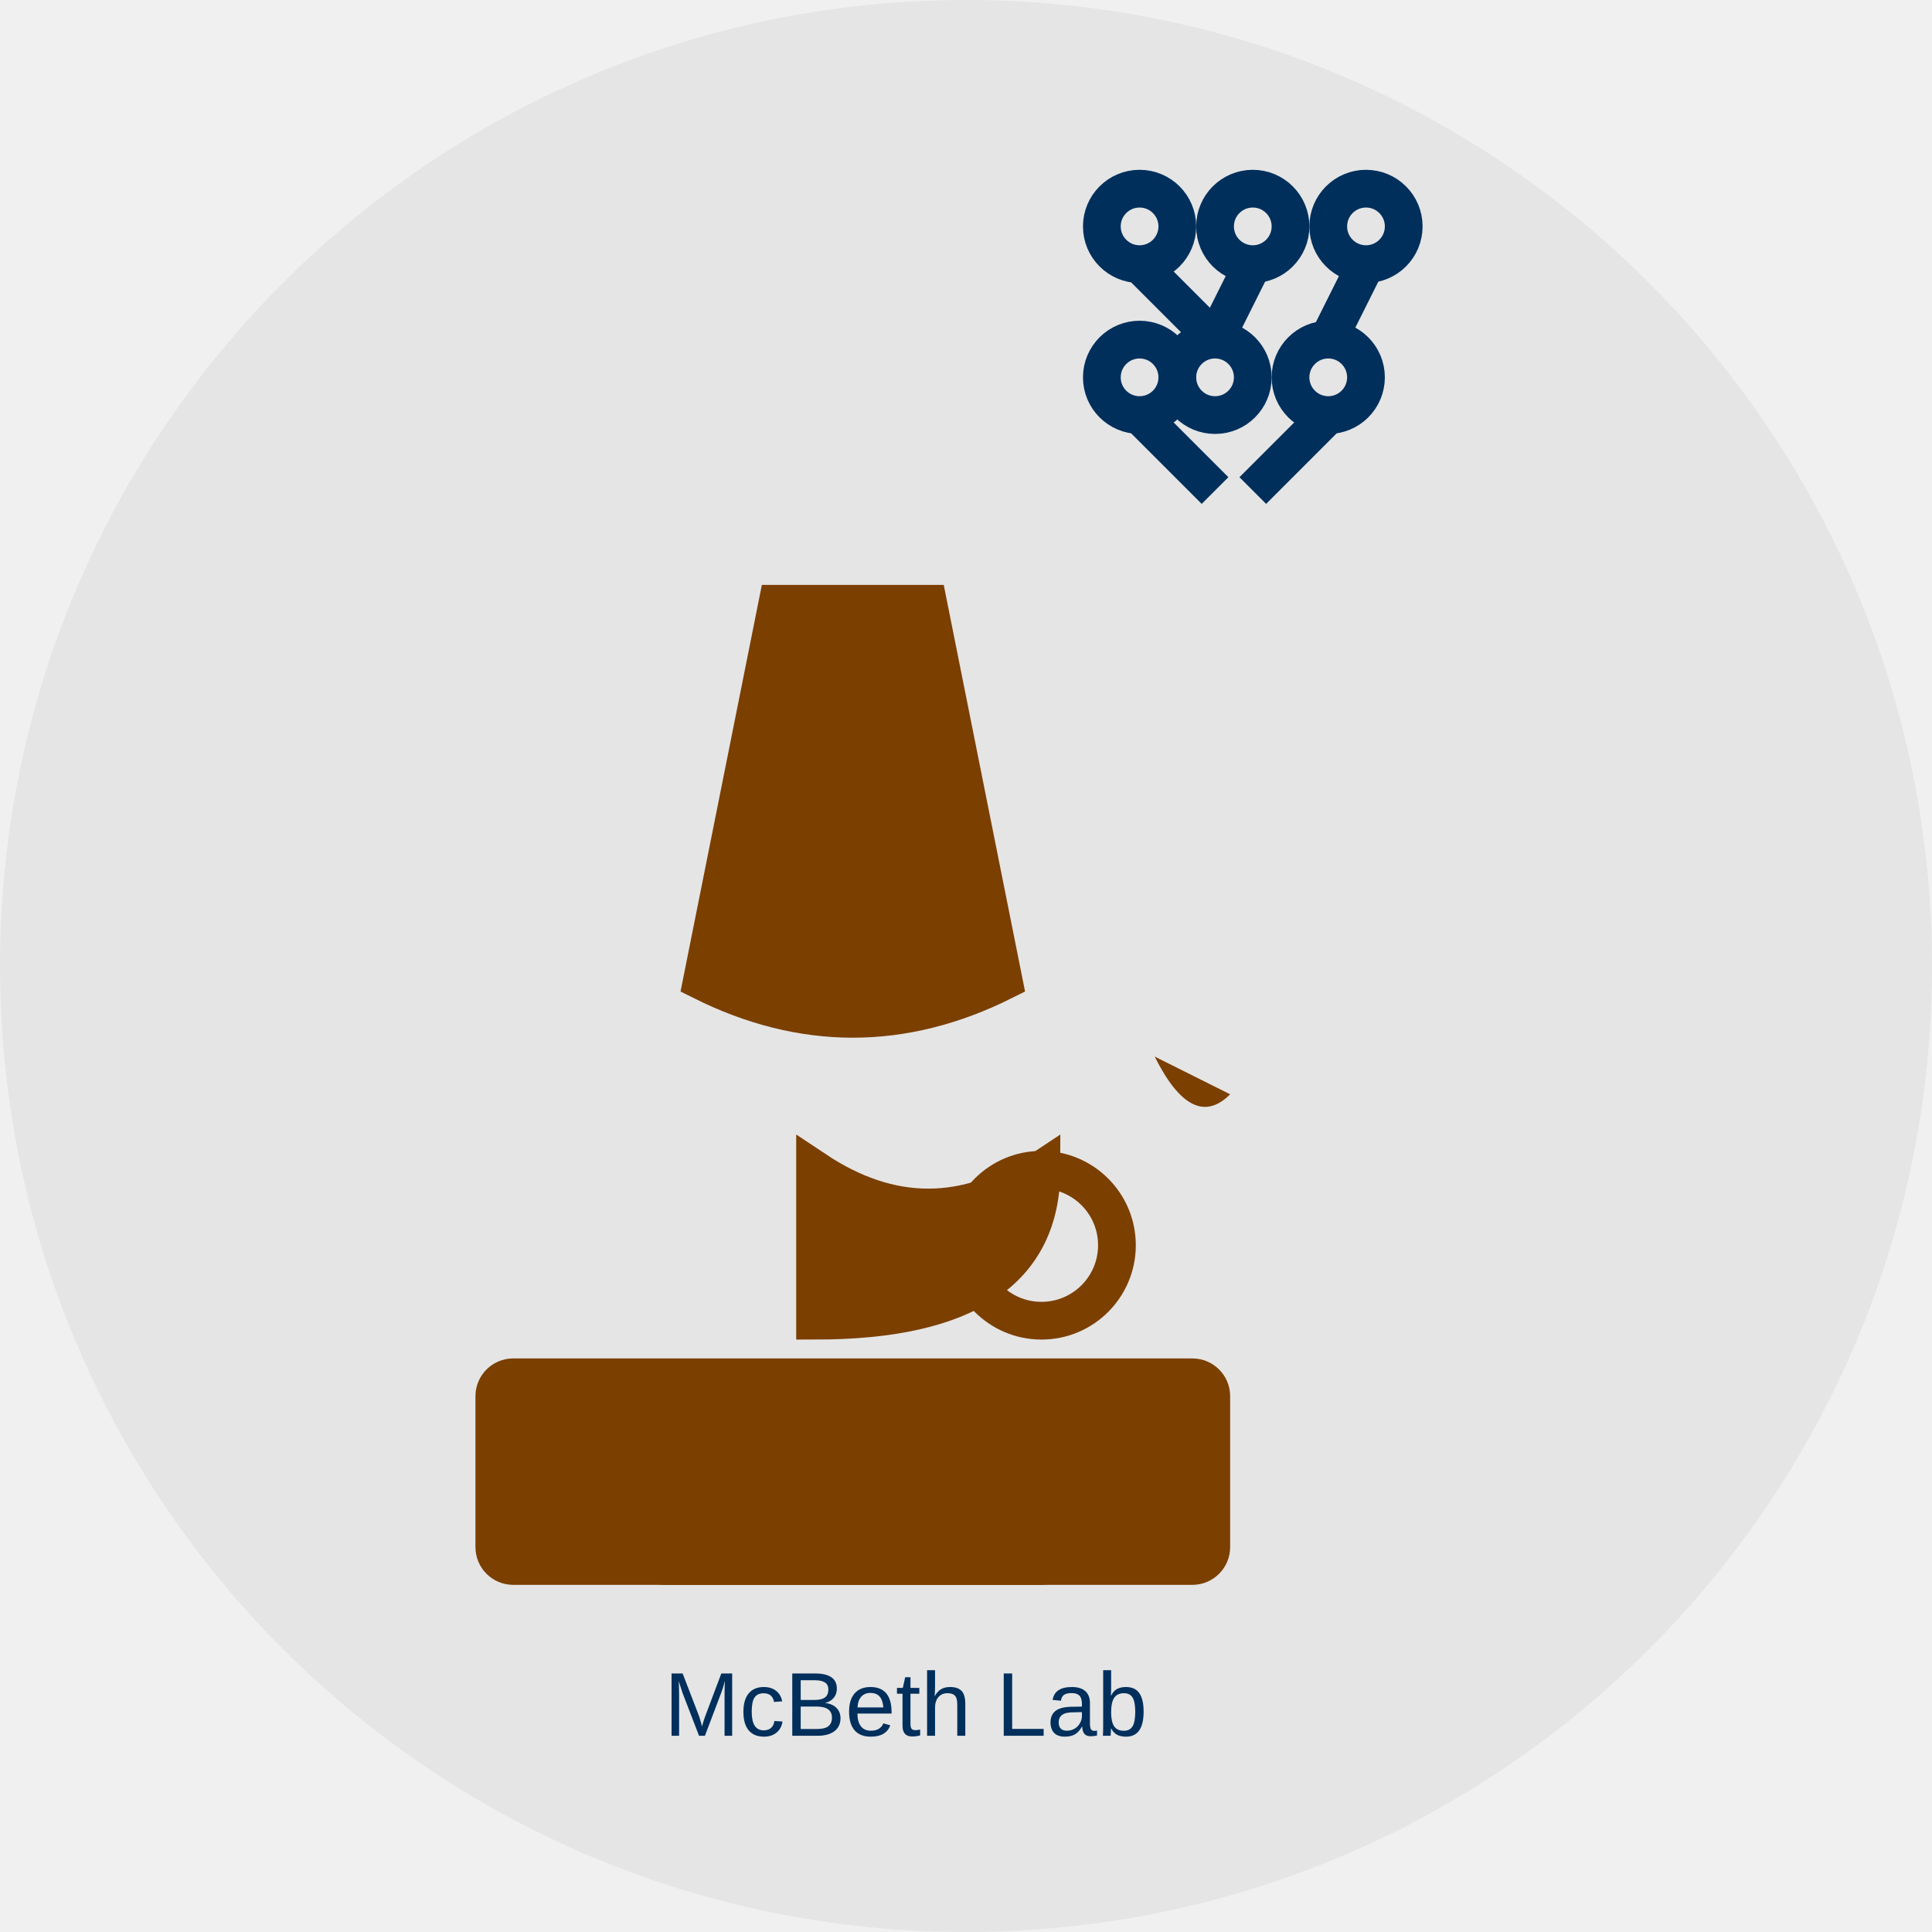
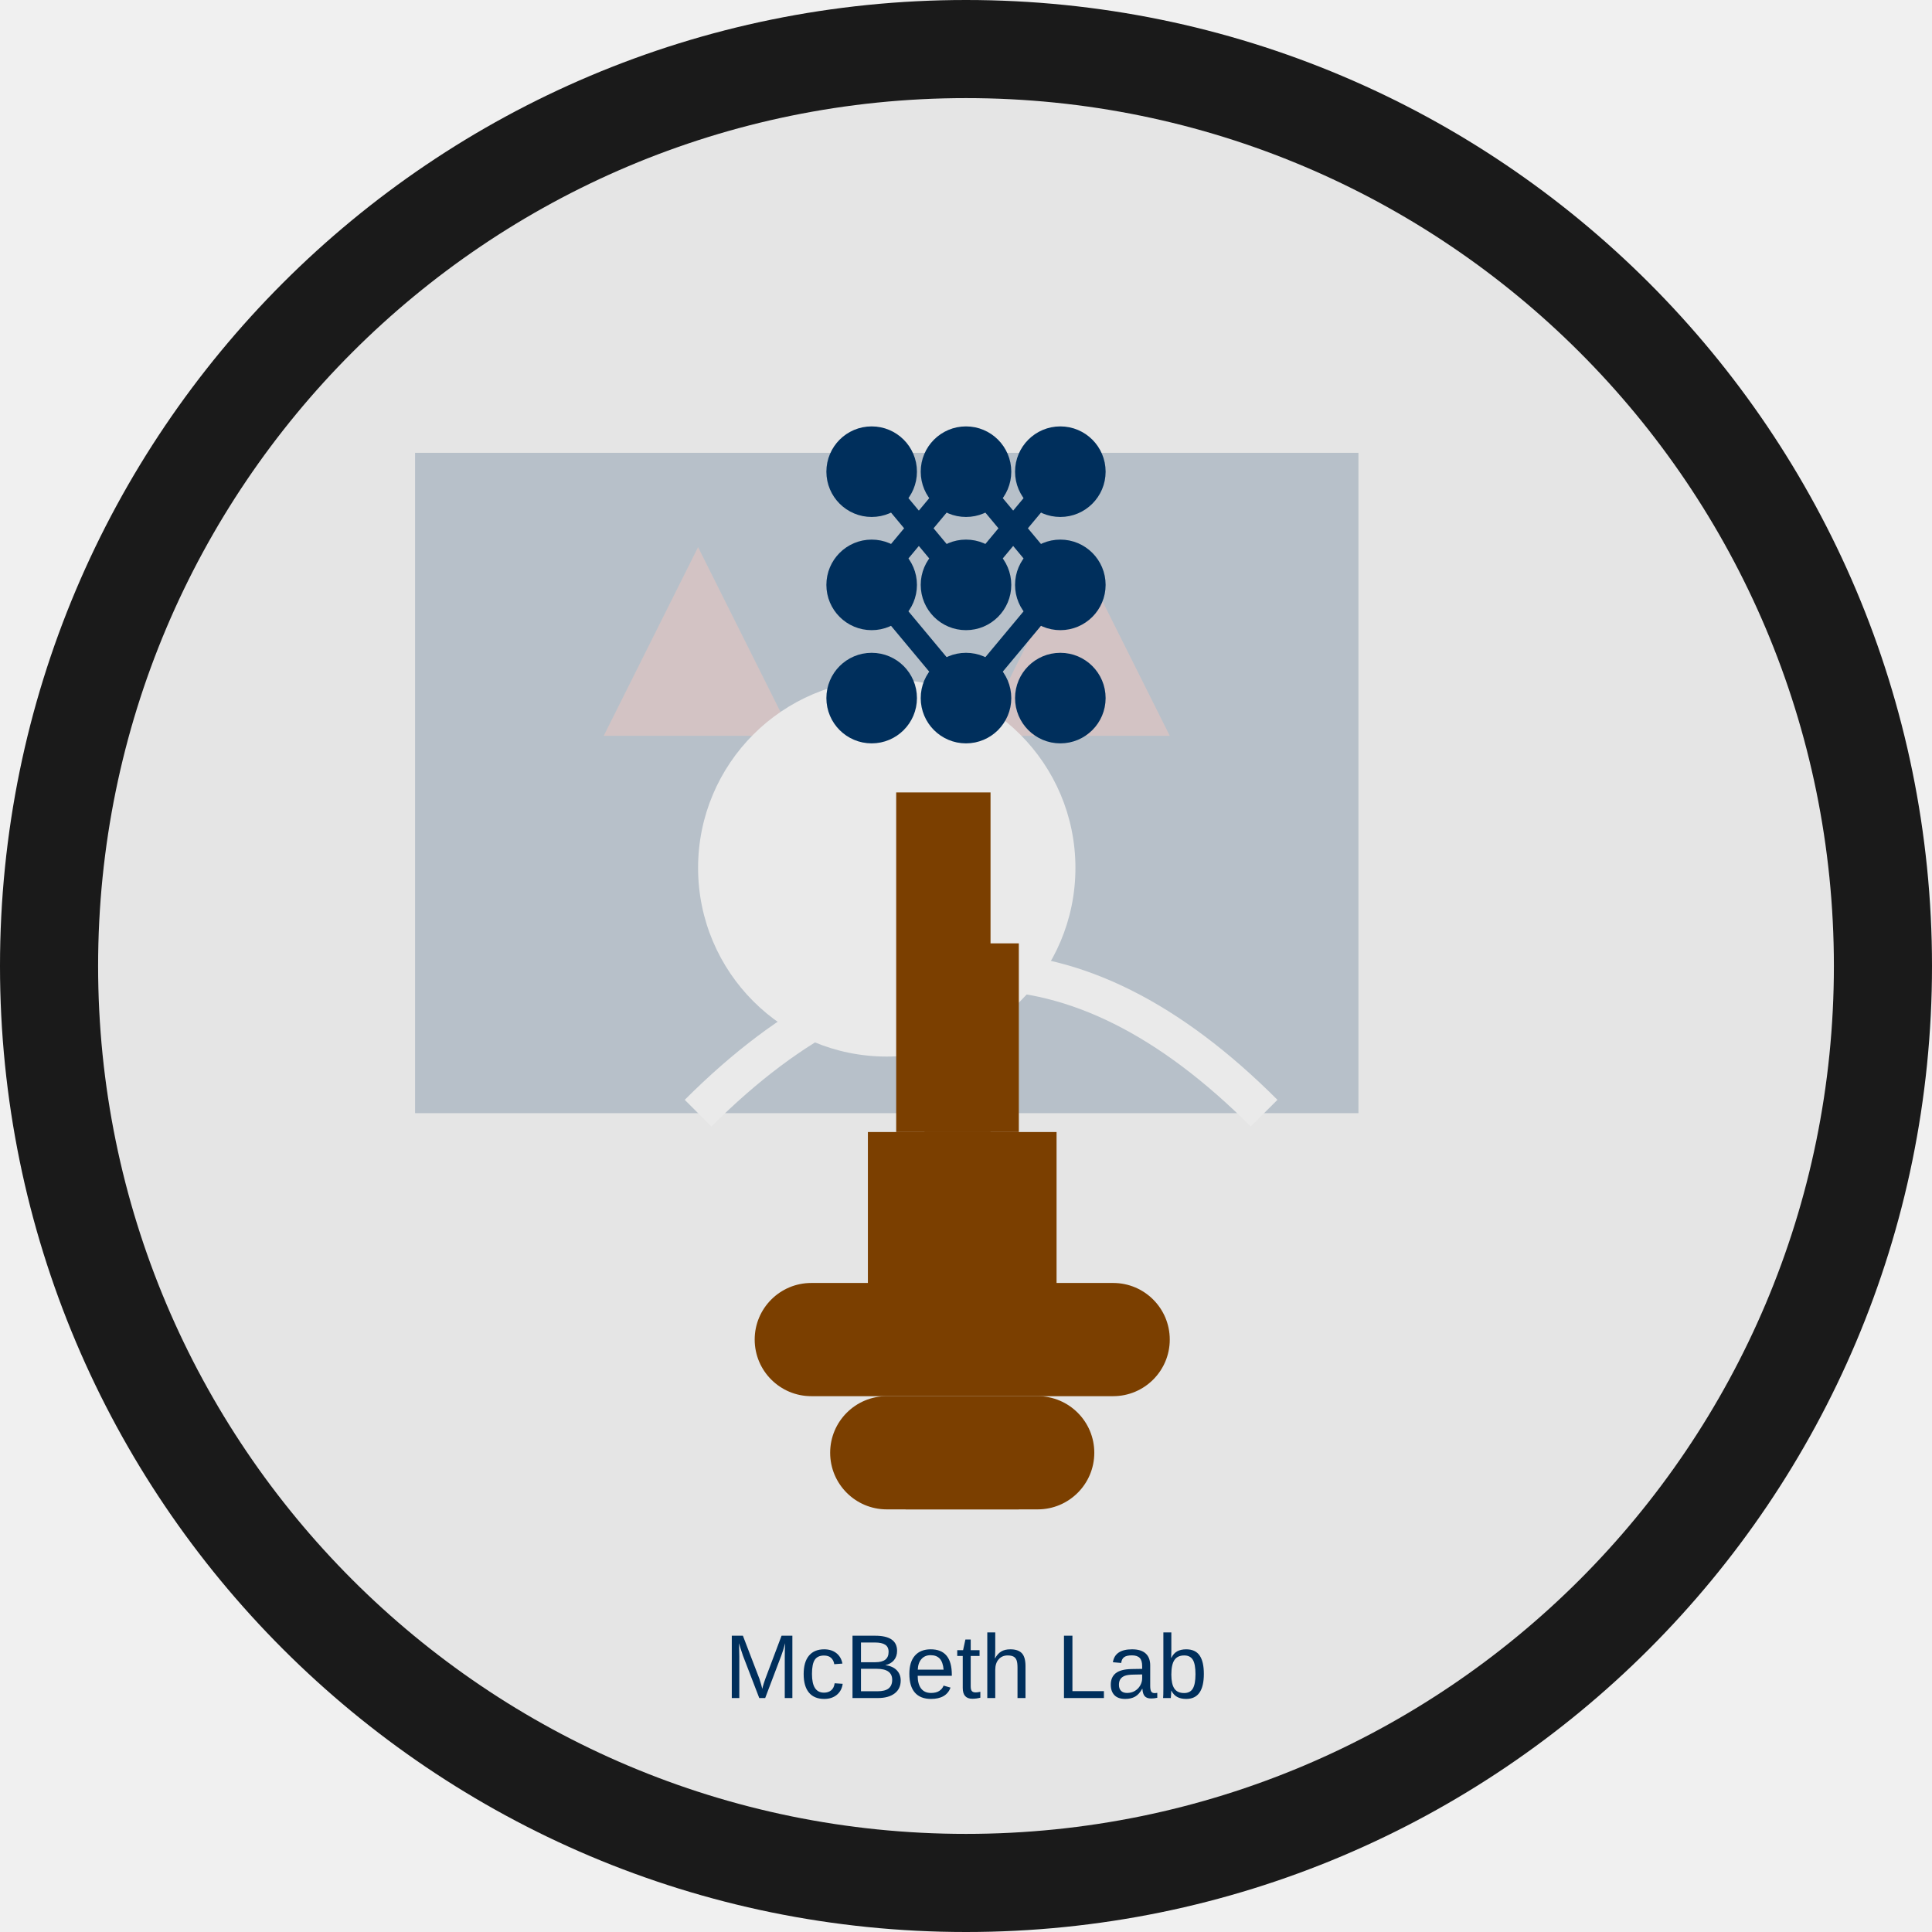
- <svg xmlns="http://www.w3.org/2000/svg" viewBox="0 0 512 512" version="1.1">
-   <circle cx="256" cy="256" r="256" fill="#E5E5E5" />
-   <g transform="translate(76, 60)" fill="none" stroke-width="10">
-     <g stroke="#002F5C">
-       <circle cx="256" cy="0" r="10" />
-       <circle cx="226" cy="0" r="10" />
-       <circle cx="286" cy="0" r="10" />
-       <circle cx="246" cy="40" r="10" />
-       <circle cx="226" cy="40" r="10" />
-       <circle cx="276" cy="40" r="10" />
-       <line x1="256" y1="10" x2="246" y2="30" />
-       <line x1="226" y1="10" x2="246" y2="30" />
-       <line x1="286" y1="10" x2="276" y2="30" />
-       <line x1="276" y1="50" x2="256" y2="70" />
-       <line x1="226" y1="50" x2="246" y2="70" />
-     </g>
-     <path d="M170 100 L190 200 Q150 220 110 200 L130 100 Z" fill="#7B3F00" stroke="#7B3F00" />
-     <path d="M190 200 L250 230 Q240 240 230 220 Z" fill="#7B3F00" />
-     <path d="M140 250 Q170 270 200 250 Q200 290 140 290 Z" fill="#7B3F00" stroke="#7B3F00" />
-     <circle cx="200" cy="270" r="20" stroke="#7B3F00" />
-     <rect x="50" y="300" width="200" height="60" rx="10" ry="10" fill="#7B3F00" />
-     <rect x="90" y="340" width="120" height="20" rx="10" ry="10" fill="#7B3F00" />
-     <text x="100" y="400" font-family="Arial" font-size="24" fill="#002F5C">
-             McBeth Lab
-         </text>
+ <svg xmlns="http://www.w3.org/2000/svg" viewBox="0 0 1024 1024" width="1024" height="1024">
+   <circle cx="512" cy="512" r="512" fill="#1A1A1A" />
+   <circle cx="512" cy="512" r="460" fill="#E5E5E5" />
+   <g transform="translate(220, 240)" opacity="0.2">
+     <rect x="0" y="0" width="500" height="350" fill="#002F5C" />
+     <path d="M100 150 L200 150 L150 50 Z" fill="#8D3D3F" />
+     <path d="M400 150 L300 150 L350 50 Z" fill="#8D3D3F" />
+     <circle cx="250" cy="220" r="100" fill="#FFFFFF" />
+     <path d="M150 350 C250 250, 350 250, 450 350" stroke="#FFFFFF" stroke-width="20" fill="none" />
  </g>
+   <g fill="none" stroke="#002F5C" stroke-width="12">
+     <circle cx="512" cy="250" r="18" fill="#002F5C" />
+     <circle cx="562" cy="250" r="18" fill="#002F5C" />
+     <circle cx="462" cy="250" r="18" fill="#002F5C" />
+     <circle cx="512" cy="310" r="18" fill="#002F5C" />
+     <circle cx="562" cy="310" r="18" fill="#002F5C" />
+     <circle cx="462" cy="310" r="18" fill="#002F5C" />
+     <circle cx="512" cy="370" r="18" fill="#002F5C" />
+     <circle cx="562" cy="370" r="18" fill="#002F5C" />
+     <circle cx="462" cy="370" r="18" fill="#002F5C" />
+     <line x1="512" y1="250" x2="562" y2="310" />
+     <line x1="512" y1="250" x2="462" y2="310" />
+     <line x1="462" y1="250" x2="512" y2="310" />
+     <line x1="562" y1="250" x2="512" y2="310" />
+     <line x1="462" y1="310" x2="512" y2="370" />
+     <line x1="562" y1="310" x2="512" y2="370" />
+   </g>
+   <path d="M500 420 V600" stroke="#7B3F00" stroke-width="50" />
+   <rect x="460" y="600" width="100" height="100" fill="#7B3F00" />
+   <rect x="490" y="500" width="50" height="100" fill="#7B3F00" />
+   <rect x="400" y="680" width="220" height="60" rx="30" fill="#7B3F00" />
+   <rect x="440" y="740" width="140" height="60" rx="30" fill="#7B3F00" />
+   <rect x="480" y="780" width="60" height="20" fill="#7B3F00" />
+   <text x="512" y="900" font-family="Arial" font-size="48" fill="#002F5C" text-anchor="middle">
+     McBeth Lab
+   </text>
</svg>
